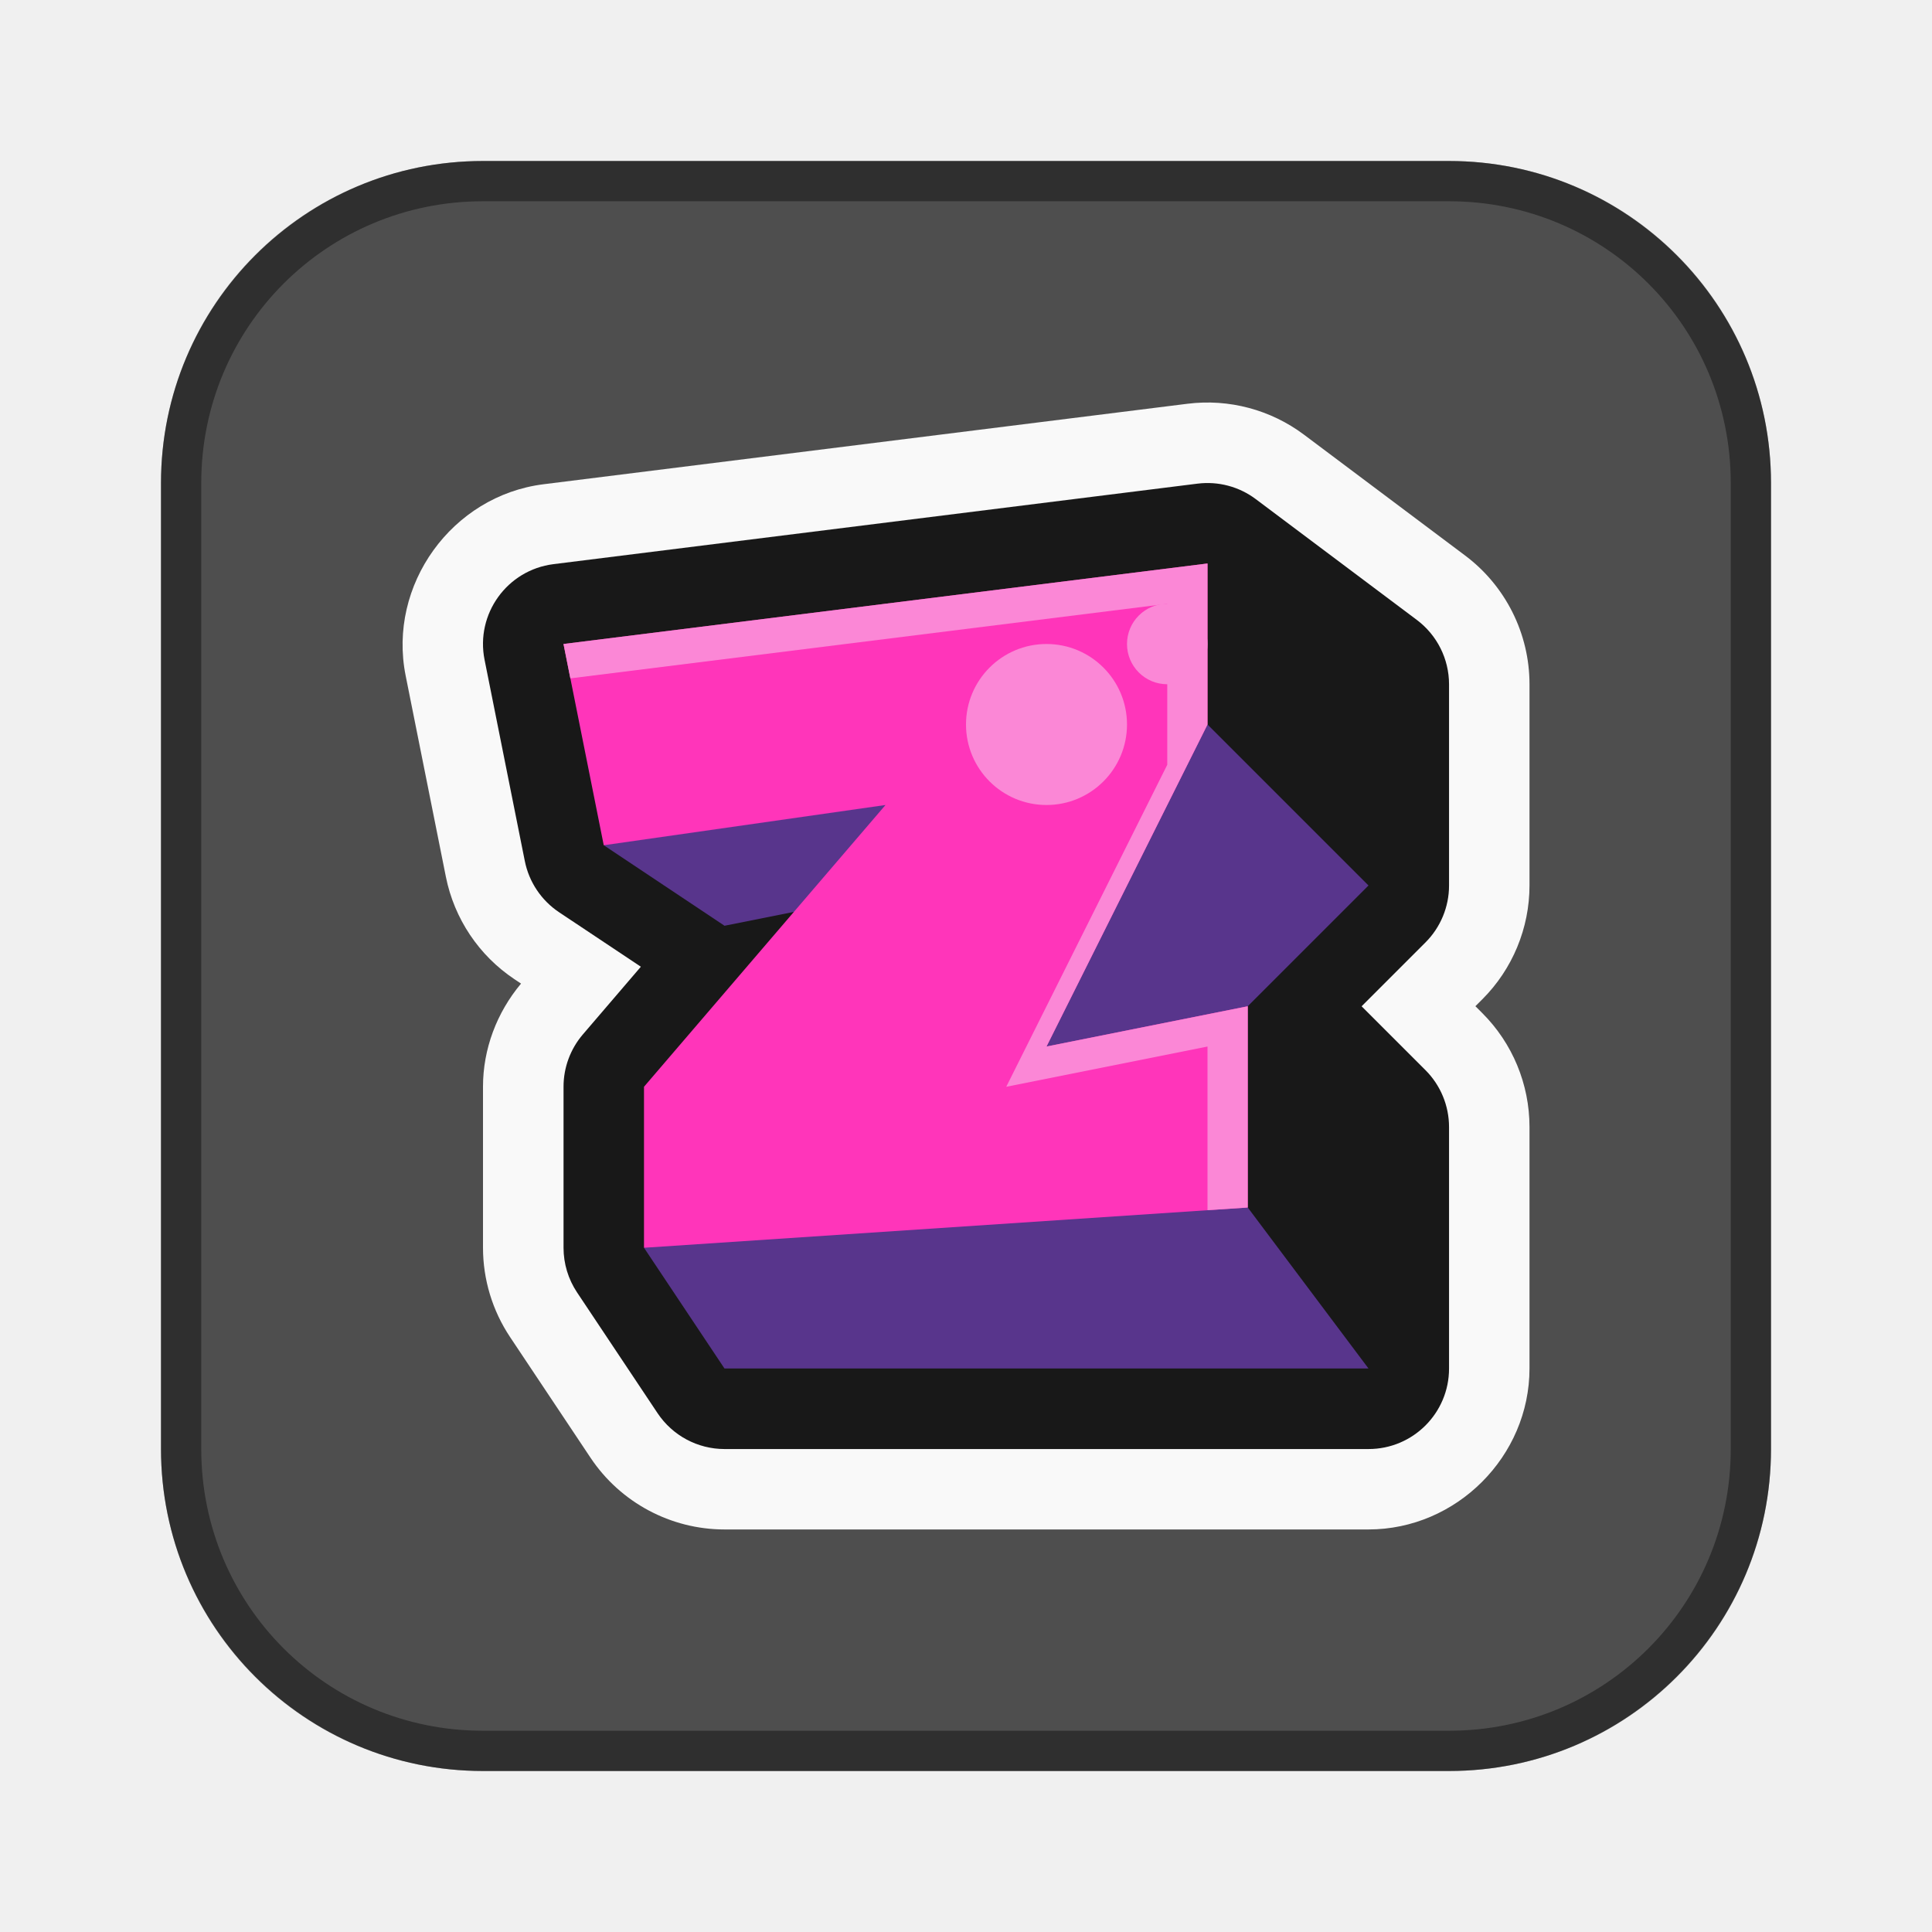
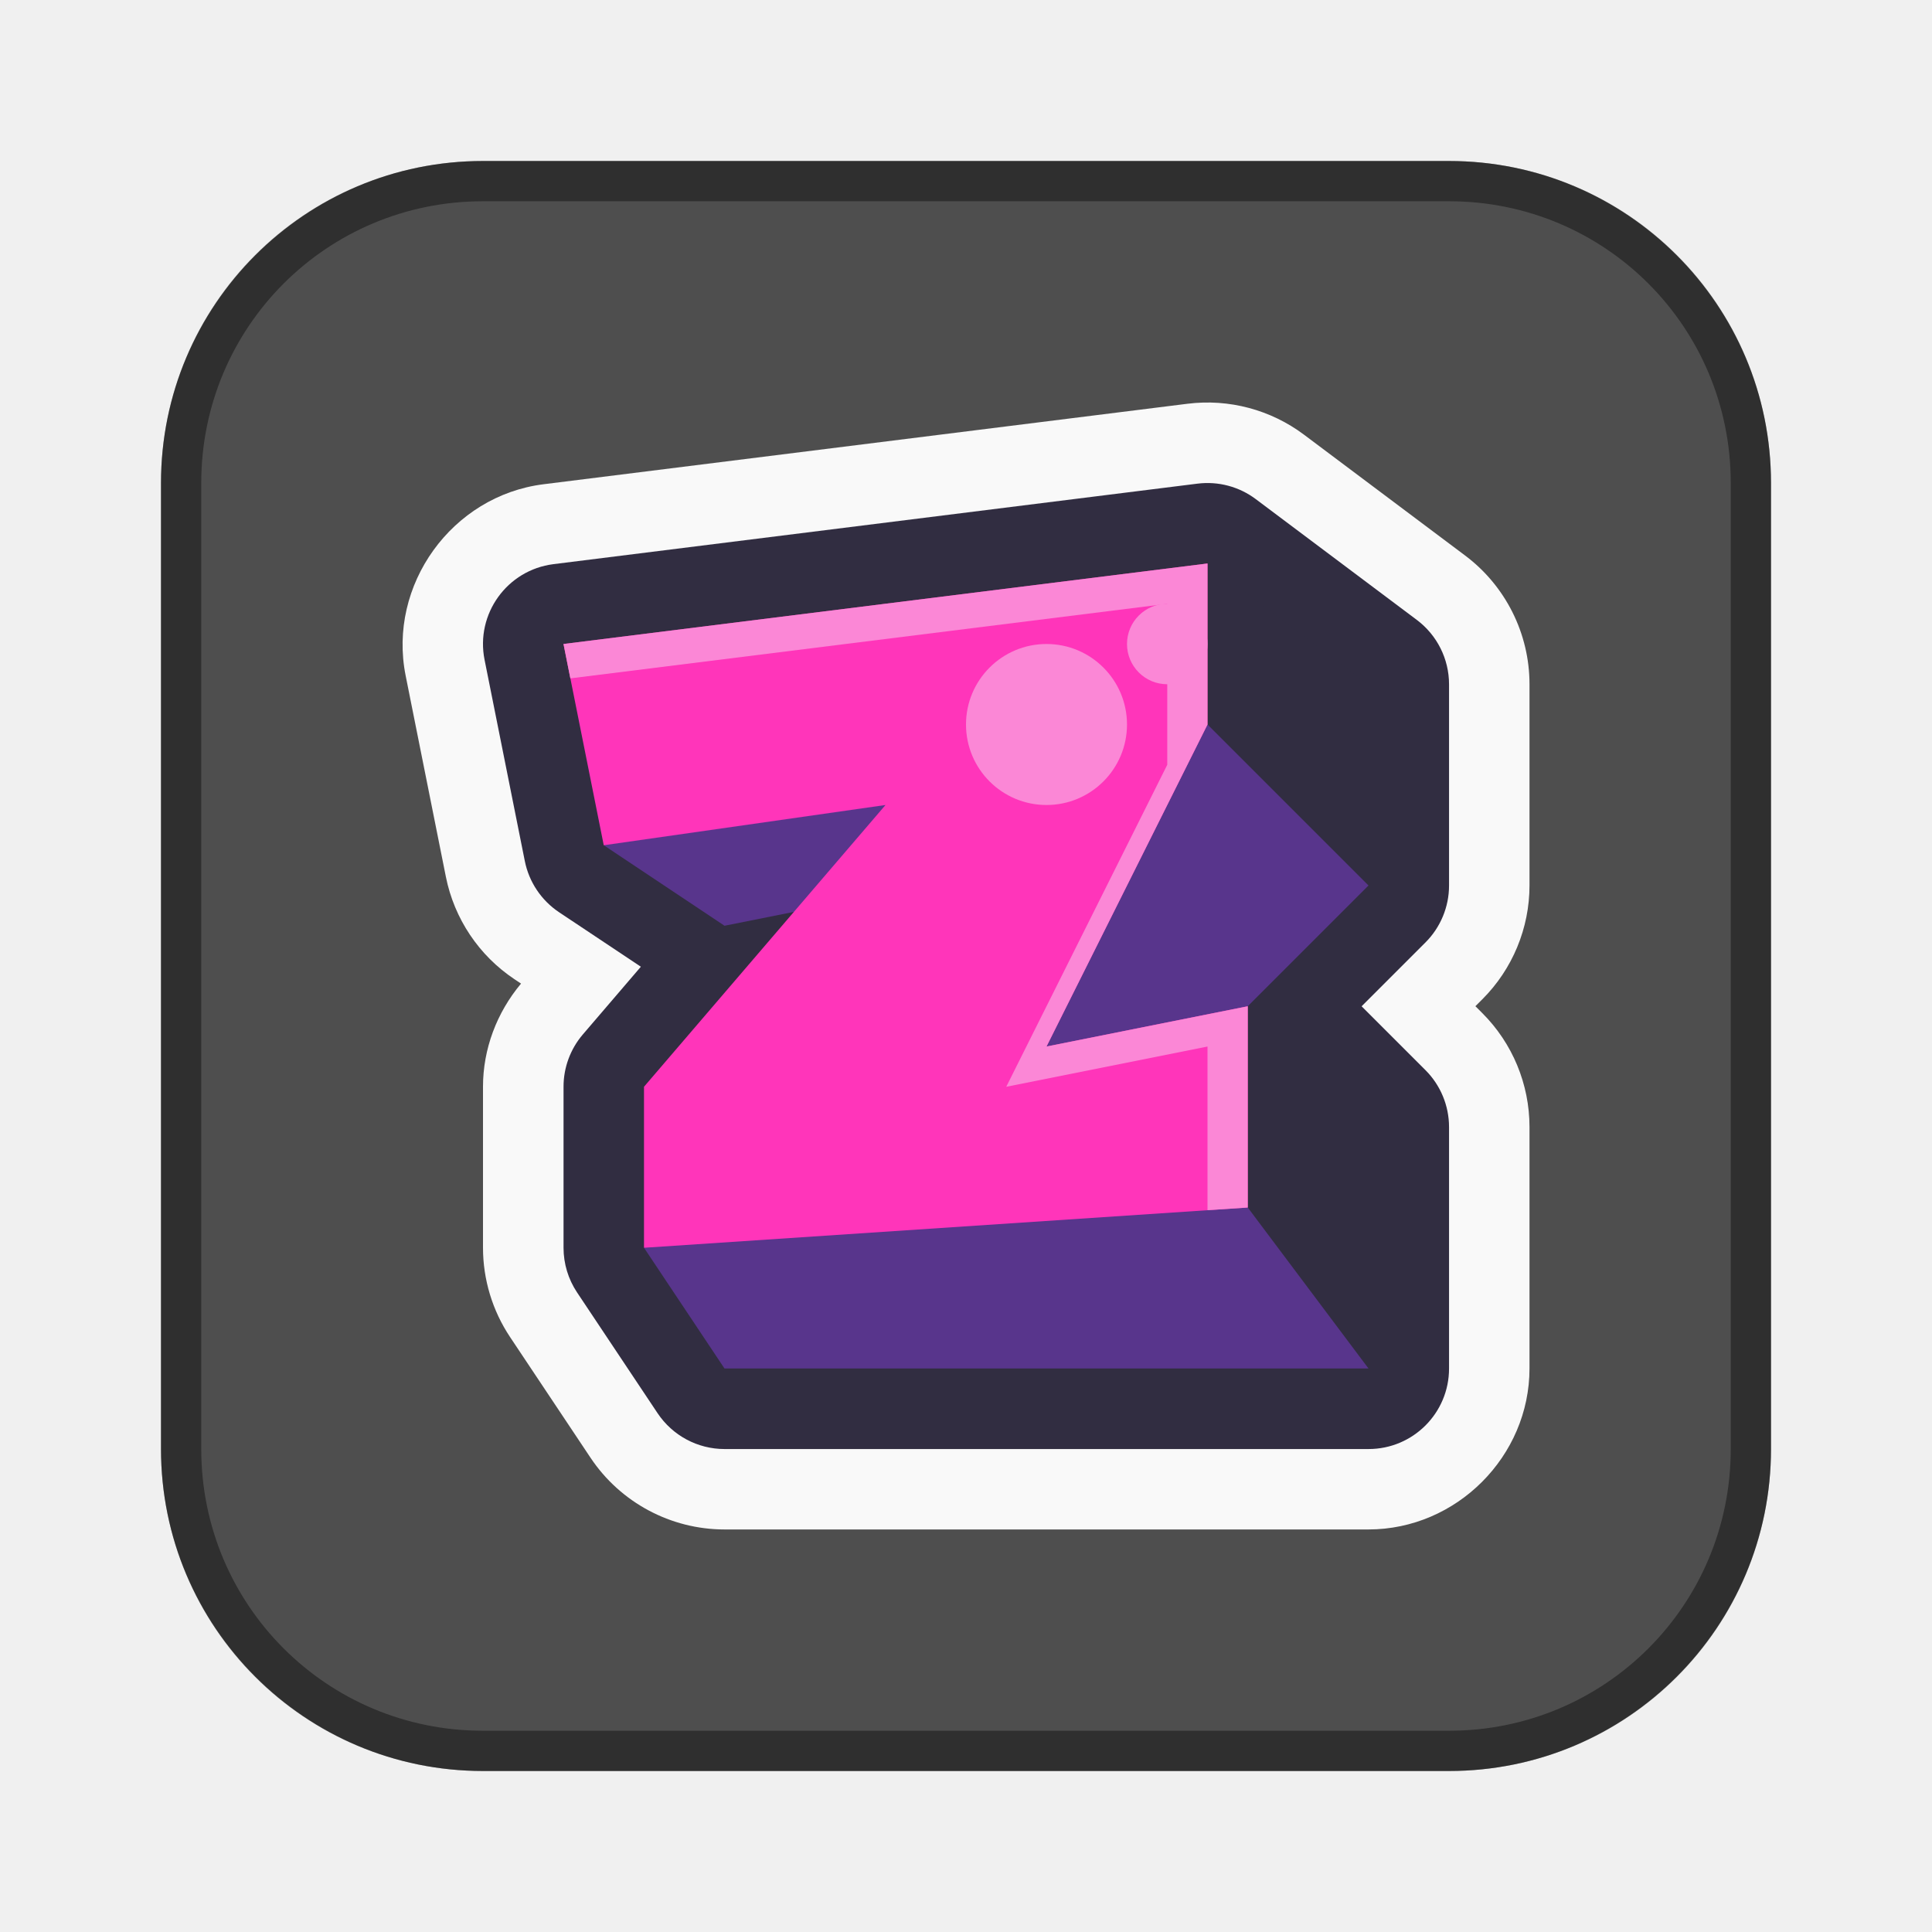
<svg xmlns="http://www.w3.org/2000/svg" id="SVGRoot" width="48px" height="48px" version="1.1" viewBox="0 0 48 48" xml:space="preserve">
  <defs>
    <style>.cls-1{fill:none;stroke:#fff;stroke-linecap:round;stroke-linejoin:round;}</style>
    <style>.cls-1{fill:none;stroke:#fff;stroke-linecap:round;stroke-linejoin:round;}</style>
  </defs>
  <rect x="4" y="4" width="40" height="40" ry="8" fill="#4e4e4e" fill-rule="evenodd" style="paint-order:stroke fill markers" />
  <path d="m29.504 10.031-16 2c-2.277 0.285-3.876 2.504-3.426 4.754l1 5c0.208 1.039 0.821 1.955 1.703 2.543l0.164 0.109c-0.602 0.719-0.945 1.623-0.945 2.562v4c5.6e-5 0.789 0.234 1.562 0.672 2.219l2 3c0.741 1.111 1.993 1.781 3.328 1.781h16c2.185-2.18e-4 4-1.815 4-4v-6c-2.04e-4 -1.06-0.422-2.079-1.172-2.828l-0.172-0.172 0.172-0.172c0.75-0.749 1.172-1.768 1.172-2.828v-5.002c-6.77e-4 -1.257-0.595-2.443-1.602-3.197l-4-3c-0.828-0.621-1.865-0.897-2.893-0.769h-2e-3z" fill="#f9f9f9" stop-color="#000000" stroke-linecap="round" stroke-linejoin="round" />
  <path d="m12 4c-4.432 0-8 3.568-8 8v24c0 4.432 3.568 8 8 8h24c4.432 0 8-3.568 8-8v-24c0-4.432-3.568-8-8-8zm0 1h24c3.878 0 7 3.122 7 7v24c0 3.878-3.122 7-7 7h-24c-3.878 0-7-3.122-7-7v-24c0-3.878 3.122-7 7-7z" fill-rule="evenodd" opacity=".4" style="paint-order:stroke fill markers" />
  <g stroke-linecap="round" stroke-linejoin="round">
-     <path d="m29.752 12.016-16 2c-1.153 0.144-1.941 1.238-1.713 2.377l1 5c0.104 0.52 0.41 0.977 0.852 1.272l2.031 1.353-1.441 1.682c-0.31 0.362-0.481 0.824-0.48 1.301v4c2.8e-5 0.395 0.117 0.781 0.336 1.109l2 3c0.371 0.556 0.995 0.891 1.664 0.891h16c1.105-1.1e-4 2-0.895 2-2v-6c-1.02e-4 -0.53-0.211-1.039-0.586-1.414l-1.586-1.586 1.586-1.586c0.375-0.375 0.586-0.884 0.586-1.414v-5c-3.39e-4 -0.63-0.297-1.222-0.801-1.6l-4-3c-0.414-0.311-0.933-0.449-1.447-0.385z" fill="#181818" stop-color="#000000" />
+     <path d="m29.752 12.016-16 2c-1.153 0.144-1.941 1.238-1.713 2.377l1 5c0.104 0.52 0.41 0.977 0.852 1.272l2.031 1.353-1.441 1.682c-0.31 0.362-0.481 0.824-0.48 1.301v4c2.8e-5 0.395 0.117 0.781 0.336 1.109l2 3c0.371 0.556 0.995 0.891 1.664 0.891h16c1.105-1.1e-4 2-0.895 2-2v-6c-1.02e-4 -0.53-0.211-1.039-0.586-1.414l-1.586-1.586 1.586-1.586c0.375-0.375 0.586-0.884 0.586-1.414v-5c-3.39e-4 -0.63-0.297-1.222-0.801-1.6l-4-3c-0.414-0.311-0.933-0.449-1.447-0.385z" fill="#312d41" stop-color="#000000" />
    <g stroke-width="4">
-       <path d="m30 14 4 3v5l-6-1z" fill="#181818" />
-       <path d="m30 18 4 4-4 4-5 1z" fill="#58358C" />
-       <path d="m31 25 3 3v6l-5-3z" fill="#181818" />
-       <path d="m31 30 3 4h-16l-2-3 7-2z" fill="#58358C" />
-       <path d="m15 21 3 2 5-1-1-3z" fill="#58358C" />
-       <path d="m14 16 1 5 7-1-6 7v4l15-1v-5l-5 1 4-8v-4z" fill="#FF35BA" />
+       <path d="m30 14 4 3v5l-6-1z" fill="#312d41" />
+       <path d="m30 18 4 4-4 4-5 1z" fill="#58358c" />
+       <path d="m31 25 3 3v6l-5-3z" fill="#312d41" />
+       <path d="m31 30 3 4h-16l-2-3 7-2z" fill="#58358c" />
+       <path d="m15 21 3 2 5-1-1-3z" fill="#58358c" />
+       <path d="m14 16 1 5 7-1-6 7v4l15-1v-5l-5 1 4-8v-4z" fill="#ff35ba" />
      <path d="m30 14-16 2 0.17 0.854 14.83-1.853v4l-4 8 5-1v4.066l1-0.066v-5l-5 1 4-8v-4z" fill="#fb87d6" />
    </g>
  </g>
  <rect x="28" y="15" width="2" height="2" ry="1" fill="#fb87d6" />
  <rect x="24" y="16" width="4" height="4" ry="2" fill="#FB87D6" />
</svg>
